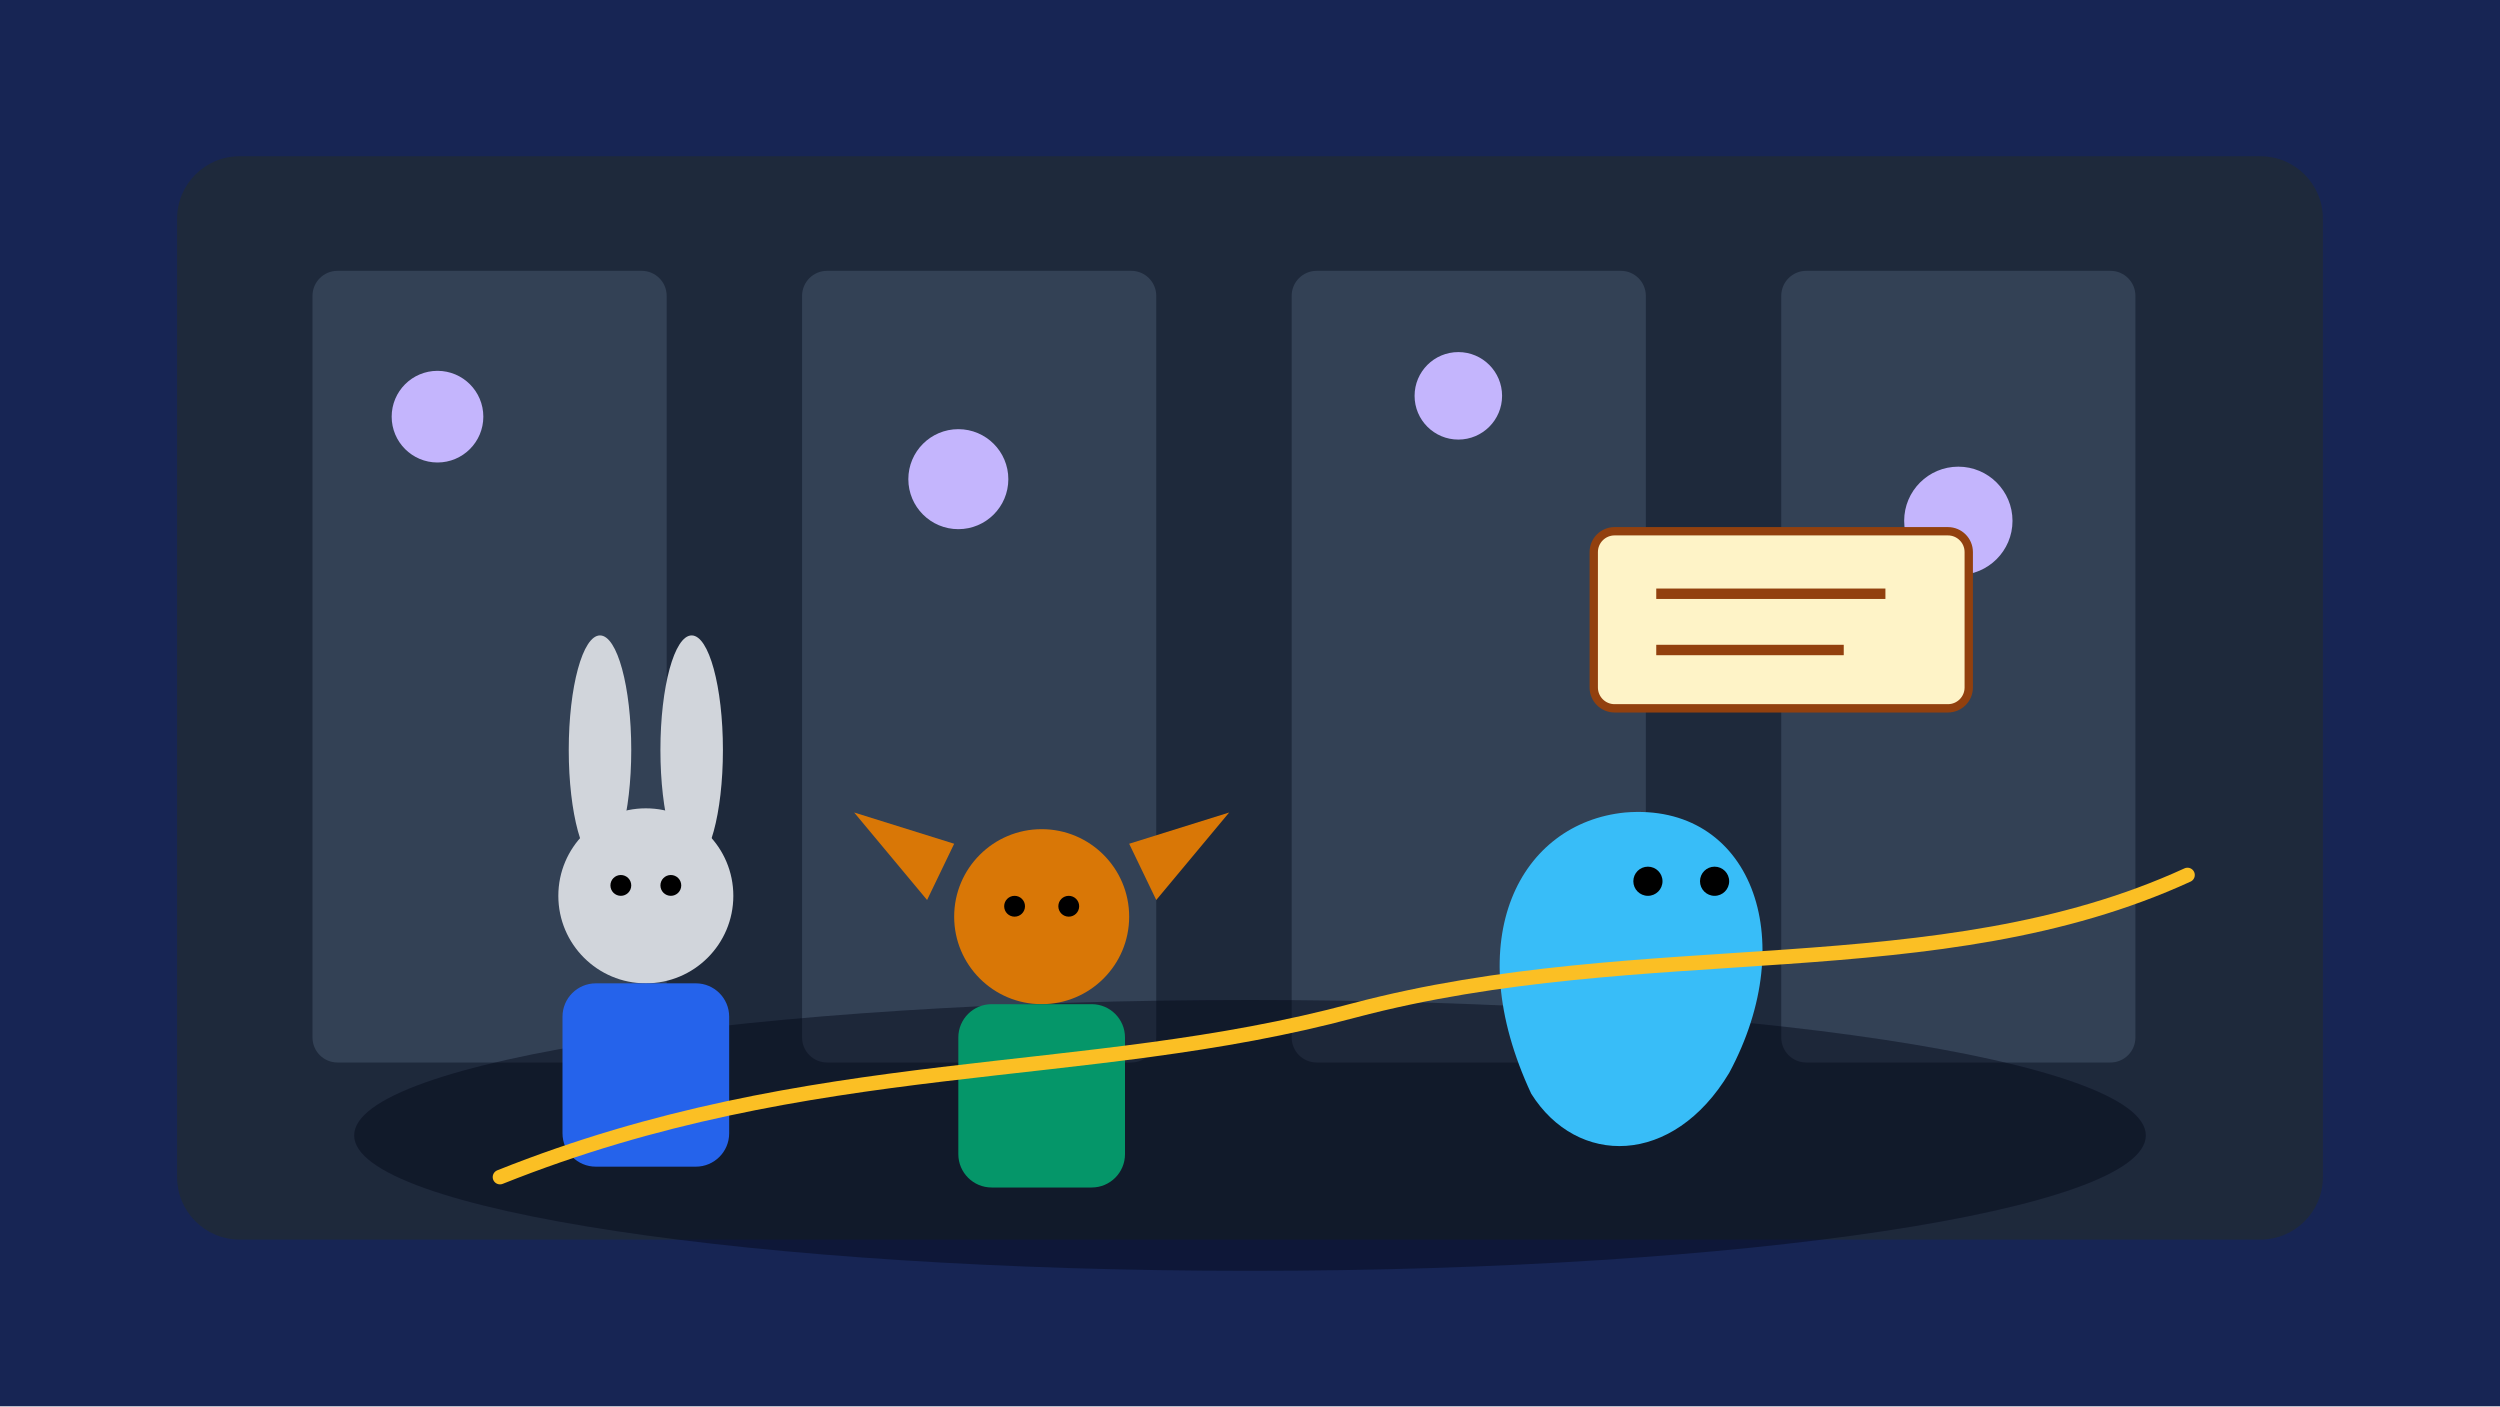
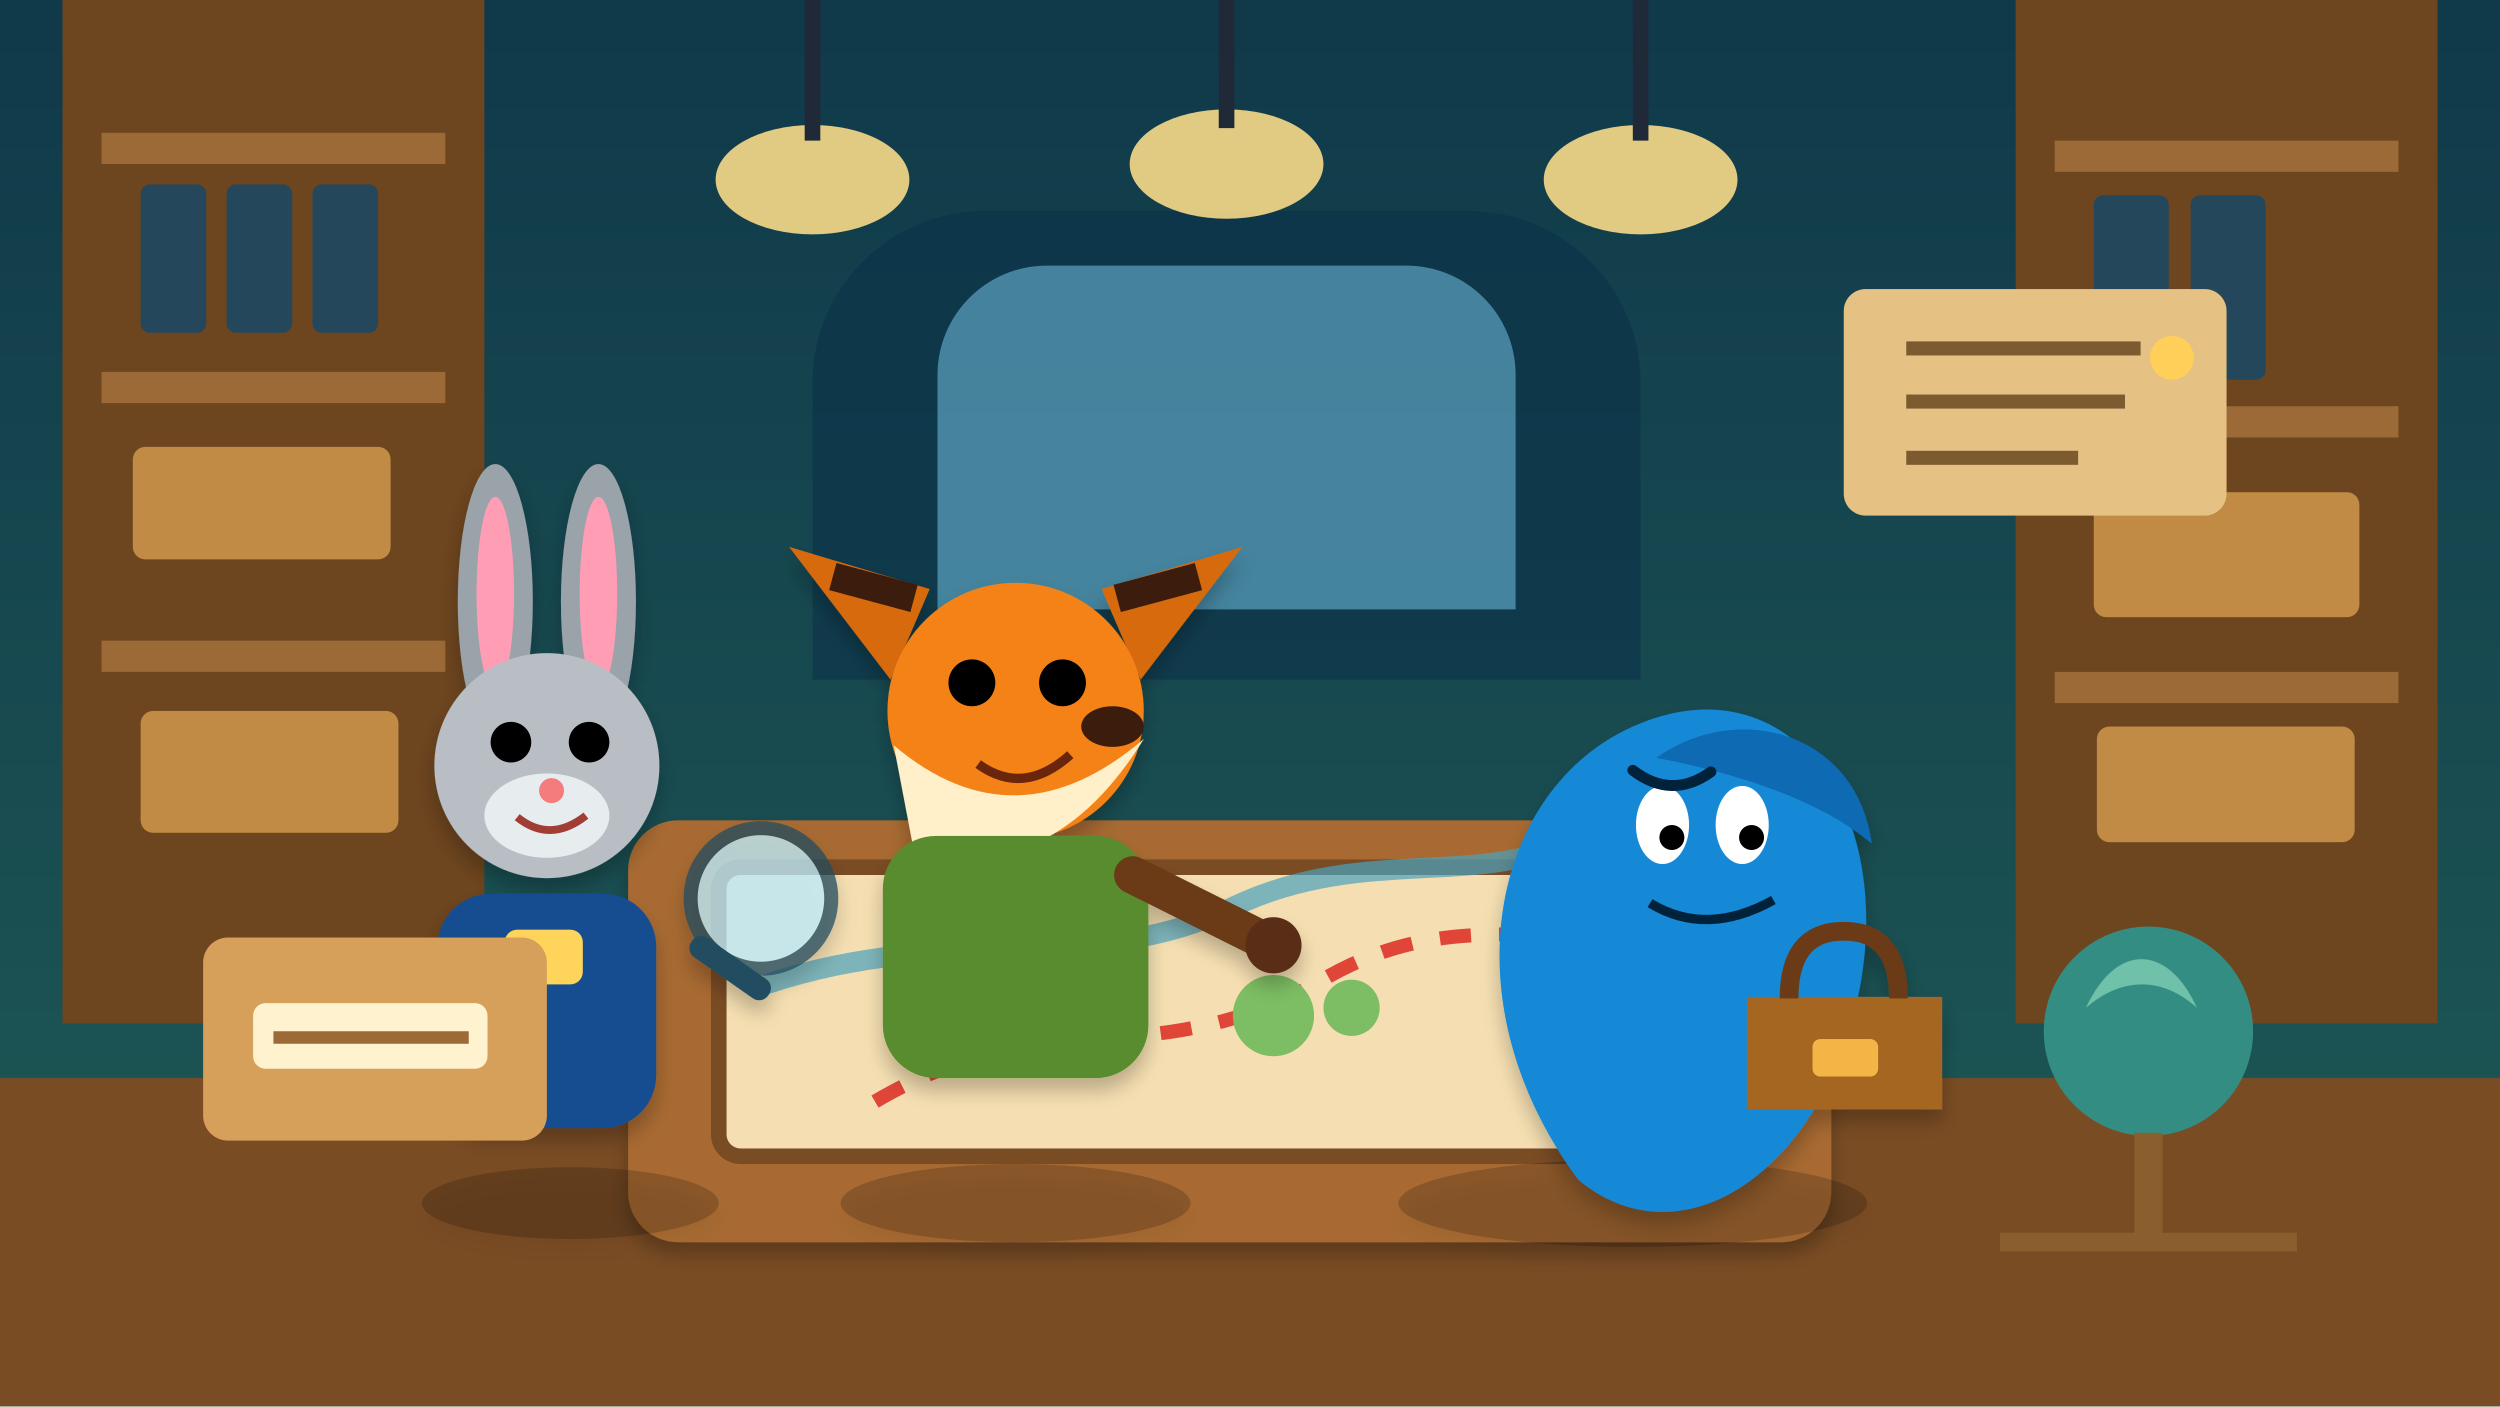
- <svg xmlns="http://www.w3.org/2000/svg" width="1200" height="675" viewBox="0 0 1200 675" role="img" aria-label="Part 2 story illustration">
-   <rect width="1200" height="675" fill="#172554" />
-   <rect x="85" y="75" width="1030" height="520" rx="30" fill="#1e293b" />
-   <g fill="#334155">
-     <rect x="150" y="130" width="170" height="380" rx="12" />
-     <rect x="385" y="130" width="170" height="380" rx="12" />
-     <rect x="620" y="130" width="170" height="380" rx="12" />
-     <rect x="855" y="130" width="170" height="380" rx="12" />
+ <svg xmlns="http://www.w3.org/2000/svg" width="1600" height="900" viewBox="0 0 1600 900" role="img" aria-label="Flat vector archive room animal mystery scene">
+   <defs>
+     <linearGradient id="wall" x1="0" y1="0" x2="0" y2="1">
+       <stop offset="0" stop-color="#10394a" />
+       <stop offset="1" stop-color="#1f5b56" />
+     </linearGradient>
+     <filter id="shadow" x="-20%" y="-20%" width="140%" height="140%">
+       <feDropShadow dx="0" dy="8" stdDeviation="6" flood-opacity=".24" />
+     </filter>
+   </defs>
+   <rect width="1600" height="900" fill="url(#wall)" />
+   <rect y="690" width="1600" height="210" fill="#7a4c24" />
+   <path d="M630 135 h310 a110 110 0 0 1 110 110 v190 h-530 v-190 a110 110 0 0 1 110-110z" fill="#0b3148" opacity=".58" />
+   <path d="M670 170 h230 a70 70 0 0 1 70 70 v150 h-370 v-150 a70 70 0 0 1 70-70z" fill="#77c8e9" opacity=".52" />
+   <g transform="translate(0 0)">
+     <rect x="40" y="0" width="270" height="655" fill="#6d451f" />
+     <rect x="1290" y="0" width="270" height="655" fill="#6d451f" />
+     <g fill="#9b6a36">
+       <rect x="65" y="85" width="220" height="20" />
+       <rect x="65" y="238" width="220" height="20" />
+       <rect x="65" y="410" width="220" height="20" />
+       <rect x="1315" y="90" width="220" height="20" />
+       <rect x="1315" y="260" width="220" height="20" />
+       <rect x="1315" y="430" width="220" height="20" />
+     </g>
+     <g fill="#24475b">
+       <rect x="90" y="118" width="42" height="95" rx="6" />
+       <rect x="145" y="118" width="42" height="95" rx="6" />
+       <rect x="200" y="118" width="42" height="95" rx="6" />
+       <rect x="1340" y="125" width="48" height="118" rx="6" />
+       <rect x="1402" y="125" width="48" height="118" rx="6" />
+     </g>
+     <g fill="#c18a45">
+       <rect x="85" y="286" width="165" height="72" rx="8" />
+       <rect x="90" y="455" width="165" height="78" rx="8" />
+       <rect x="1340" y="315" width="170" height="80" rx="8" />
+       <rect x="1342" y="465" width="165" height="74" rx="8" />
+     </g>
  </g>
-   <g fill="#c4b5fd">
-     <circle cx="210" cy="200" r="22" />
-     <circle cx="460" cy="230" r="24" />
-     <circle cx="700" cy="190" r="21" />
-     <circle cx="940" cy="250" r="26" />
+   <g fill="#f7d987" opacity=".9">
+     <ellipse cx="520" cy="115" rx="62" ry="35" />
+     <ellipse cx="785" cy="105" rx="62" ry="35" />
+     <ellipse cx="1050" cy="115" rx="62" ry="35" />
  </g>
-   <ellipse cx="600" cy="545" rx="430" ry="65" fill="#020617" opacity=".45" />
-   <g transform="translate(310 430)">
-     <circle r="42" fill="#d1d5db" />
-     <ellipse cx="-22" cy="-70" rx="15" ry="55" fill="#d1d5db" />
-     <ellipse cx="22" cy="-70" rx="15" ry="55" fill="#d1d5db" />
-     <circle cx="-12" cy="-5" r="5" />
-     <circle cx="12" cy="-5" r="5" />
-     <rect x="-40" y="42" width="80" height="88" rx="16" fill="#2563eb" />
+   <g stroke="#1f2937" stroke-width="10">
+     <line x1="520" y1="0" x2="520" y2="90" />
+     <line x1="785" y1="0" x2="785" y2="82" />
+     <line x1="1050" y1="0" x2="1050" y2="90" />
  </g>
-   <g transform="translate(500 440)">
-     <circle r="42" fill="#d97706" />
-     <path d="M-55 -8 L-90 -50 L-42 -35 Z" fill="#d97706" />
-     <path d="M55 -8 L90 -50 L42 -35 Z" fill="#d97706" />
-     <circle cx="-13" cy="-5" r="5" />
-     <circle cx="13" cy="-5" r="5" />
-     <rect x="-40" y="42" width="80" height="88" rx="16" fill="#059669" />
+   <rect x="402" y="525" width="770" height="270" rx="32" fill="#a86b31" filter="url(#shadow)" />
+   <rect x="460" y="555" width="580" height="185" rx="14" fill="#f5dfb2" stroke="#7a4c24" stroke-width="10" />
+   <path d="M490 630 C610 590 700 625 790 580 C875 540 950 570 1010 535" stroke="#4aa3be" stroke-width="13" fill="none" opacity=".7" />
+   <path d="M560 705 C670 640 740 690 850 625 C930 580 990 610 1030 590" stroke="#df4638" stroke-width="9" stroke-dasharray="20 18" fill="none" />
+   <circle cx="1040" cy="585" r="26" fill="#df4638" />
+   <g fill="#7dbd63">
+     <circle cx="630" cy="615" r="18" />
+     <circle cx="665" cy="608" r="24" />
+     <circle cx="815" cy="650" r="26" />
+     <circle cx="865" cy="645" r="18" />
  </g>
-   <g transform="translate(735 365)">
-     <path d="M0 160 C-35 85 -5 30 45 25 C105 20 130 85 95 150 C68 195 22 195 0 160 Z" fill="#38bdf8" />
-     <circle cx="56" cy="58" r="7" />
-     <circle cx="88" cy="58" r="7" />
+   <g transform="translate(345 480)" filter="url(#shadow)">
+     <ellipse cx="20" cy="290" rx="95" ry="23" fill="#000" opacity=".18" />
+     <ellipse cx="-28" cy="-95" rx="24" ry="88" fill="#9aa3aa" />
+     <ellipse cx="38" cy="-95" rx="24" ry="88" fill="#9aa3aa" />
+     <ellipse cx="-28" cy="-100" rx="12" ry="62" fill="#ff9db5" />
+     <ellipse cx="38" cy="-100" rx="12" ry="62" fill="#ff9db5" />
+     <circle cx="5" cy="10" r="72" fill="#b8bec4" />
+     <ellipse cx="5" cy="42" rx="40" ry="27" fill="#e7ecef" />
+     <circle cx="-18" cy="-5" r="13" />
+     <circle cx="32" cy="-5" r="13" />
+     <path d="M-14 43 Q7 60 30 42" stroke="#a13d35" stroke-width="5" fill="none" />
+     <circle cx="8" cy="26" r="8" fill="#f47b7b" />
+     <rect x="-65" y="92" width="140" height="150" rx="34" fill="#174e90" />
+     <rect x="-22" y="115" width="50" height="35" rx="8" fill="#ffd45a" />
+     <circle cx="142" cy="95" r="45" fill="#bfefff" opacity=".75" stroke="#224e60" stroke-width="9" />
+     <rect x="92" y="132" width="60" height="15" rx="7" fill="#224e60" transform="rotate(35 122 140)" />
  </g>
-   <rect x="765" y="255" width="180" height="85" rx="10" fill="#fef3c7" stroke="#92400e" stroke-width="4" />
-   <path d="M795 285 H905 M795 312 H885" stroke="#92400e" stroke-width="5" />
-   <path d="M240 565 C390 505 520 520 650 485 C790 448 930 475 1050 420" stroke="#fbbf24" stroke-width="7" fill="none" stroke-linecap="round" />
+   <g transform="translate(650 455)" filter="url(#shadow)">
+     <ellipse cx="0" cy="315" rx="112" ry="25" fill="#000" opacity=".18" />
+     <path d="M-80 -20 L-145 -105 L-55 -78Z" fill="#d66b10" />
+     <path d="M80 -20 L145 -105 L55 -78Z" fill="#d66b10" />
+     <path d="M-117 -86 L-65 -72" stroke="#3a1b08" stroke-width="18" />
+     <path d="M117 -86 L65 -72" stroke="#3a1b08" stroke-width="18" />
+     <circle cx="0" cy="0" r="82" fill="#f58217" />
+     <path d="M-78 22 Q0 88 82 18 Q24 112 -65 90Z" fill="#fff0c9" />
+     <circle cx="-28" cy="-18" r="15" />
+     <circle cx="30" cy="-18" r="15" />
+     <path d="M-24 34 Q5 55 35 28" stroke="#6b270c" stroke-width="6" fill="none" />
+     <ellipse cx="62" cy="10" rx="20" ry="13" fill="#3a1b08" />
+     <rect x="-85" y="80" width="170" height="155" rx="34" fill="#588c2f" />
+     <path d="M75 105 L155 145" stroke="#6b3b16" stroke-width="24" stroke-linecap="round" />
+     <circle cx="165" cy="150" r="18" fill="#5a2f12" />
+   </g>
+   <g transform="translate(1000 430)" filter="url(#shadow)">
+     <ellipse cx="45" cy="340" rx="150" ry="28" fill="#000" opacity=".18" />
+     <path d="M10 325 C-75 210 -45 75 45 35 C150 -12 225 100 182 235 C150 330 70 375 10 325Z" fill="#1689d6" />
+     <path d="M60 55 C112 18 188 38 198 110 C165 82 112 65 60 55Z" fill="#0c6bb3" />
+     <ellipse cx="64" cy="98" rx="17" ry="25" fill="#fff" />
+     <ellipse cx="115" cy="98" rx="17" ry="25" fill="#fff" />
+     <circle cx="70" cy="106" r="8" />
+     <circle cx="121" cy="106" r="8" />
+     <path d="M45 63 Q70 82 95 64" stroke="#05233a" stroke-width="7" fill="none" stroke-linecap="round" />
+     <path d="M56 148 Q92 170 135 146" stroke="#05233a" stroke-width="6" fill="none" />
+     <path d="M118 208 h125 v72 h-125z" fill="#a56623" />
+     <path d="M145 209 q0 -43 35 -43 q35 0 35 43" stroke="#6b3b16" stroke-width="12" fill="none" />
+     <rect x="160" y="235" width="42" height="24" rx="5" fill="#f4b547" />
+   </g>
+   <g transform="translate(1180 185)">
+     <rect x="0" y="0" width="245" height="145" rx="14" fill="#e6c184" />
+     <path d="M40 38 H190 M40 72 H180 M40 108 H150" stroke="#7d5b30" stroke-width="9" />
+     <circle cx="210" cy="44" r="14" fill="#ffcf5a" />
+   </g>
+   <g transform="translate(1280 590)">
+     <circle cx="95" cy="70" r="67" fill="#348d82" />
+     <path d="M55 55 C75 12 108 15 126 55 C104 35 78 35 55 55Z" fill="#70c1a9" />
+     <rect x="86" y="135" width="18" height="70" fill="#8b5e2d" />
+     <path d="M0 205 h190" stroke="#8b5e2d" stroke-width="12" />
+   </g>
+   <g transform="translate(130 600)">
+     <rect width="220" height="130" rx="16" fill="#d7a05a" />
+     <rect x="32" y="42" width="150" height="42" rx="8" fill="#fff3cf" />
+     <path d="M45 64 H170" stroke="#9b6a36" stroke-width="8" />
+   </g>
</svg>
